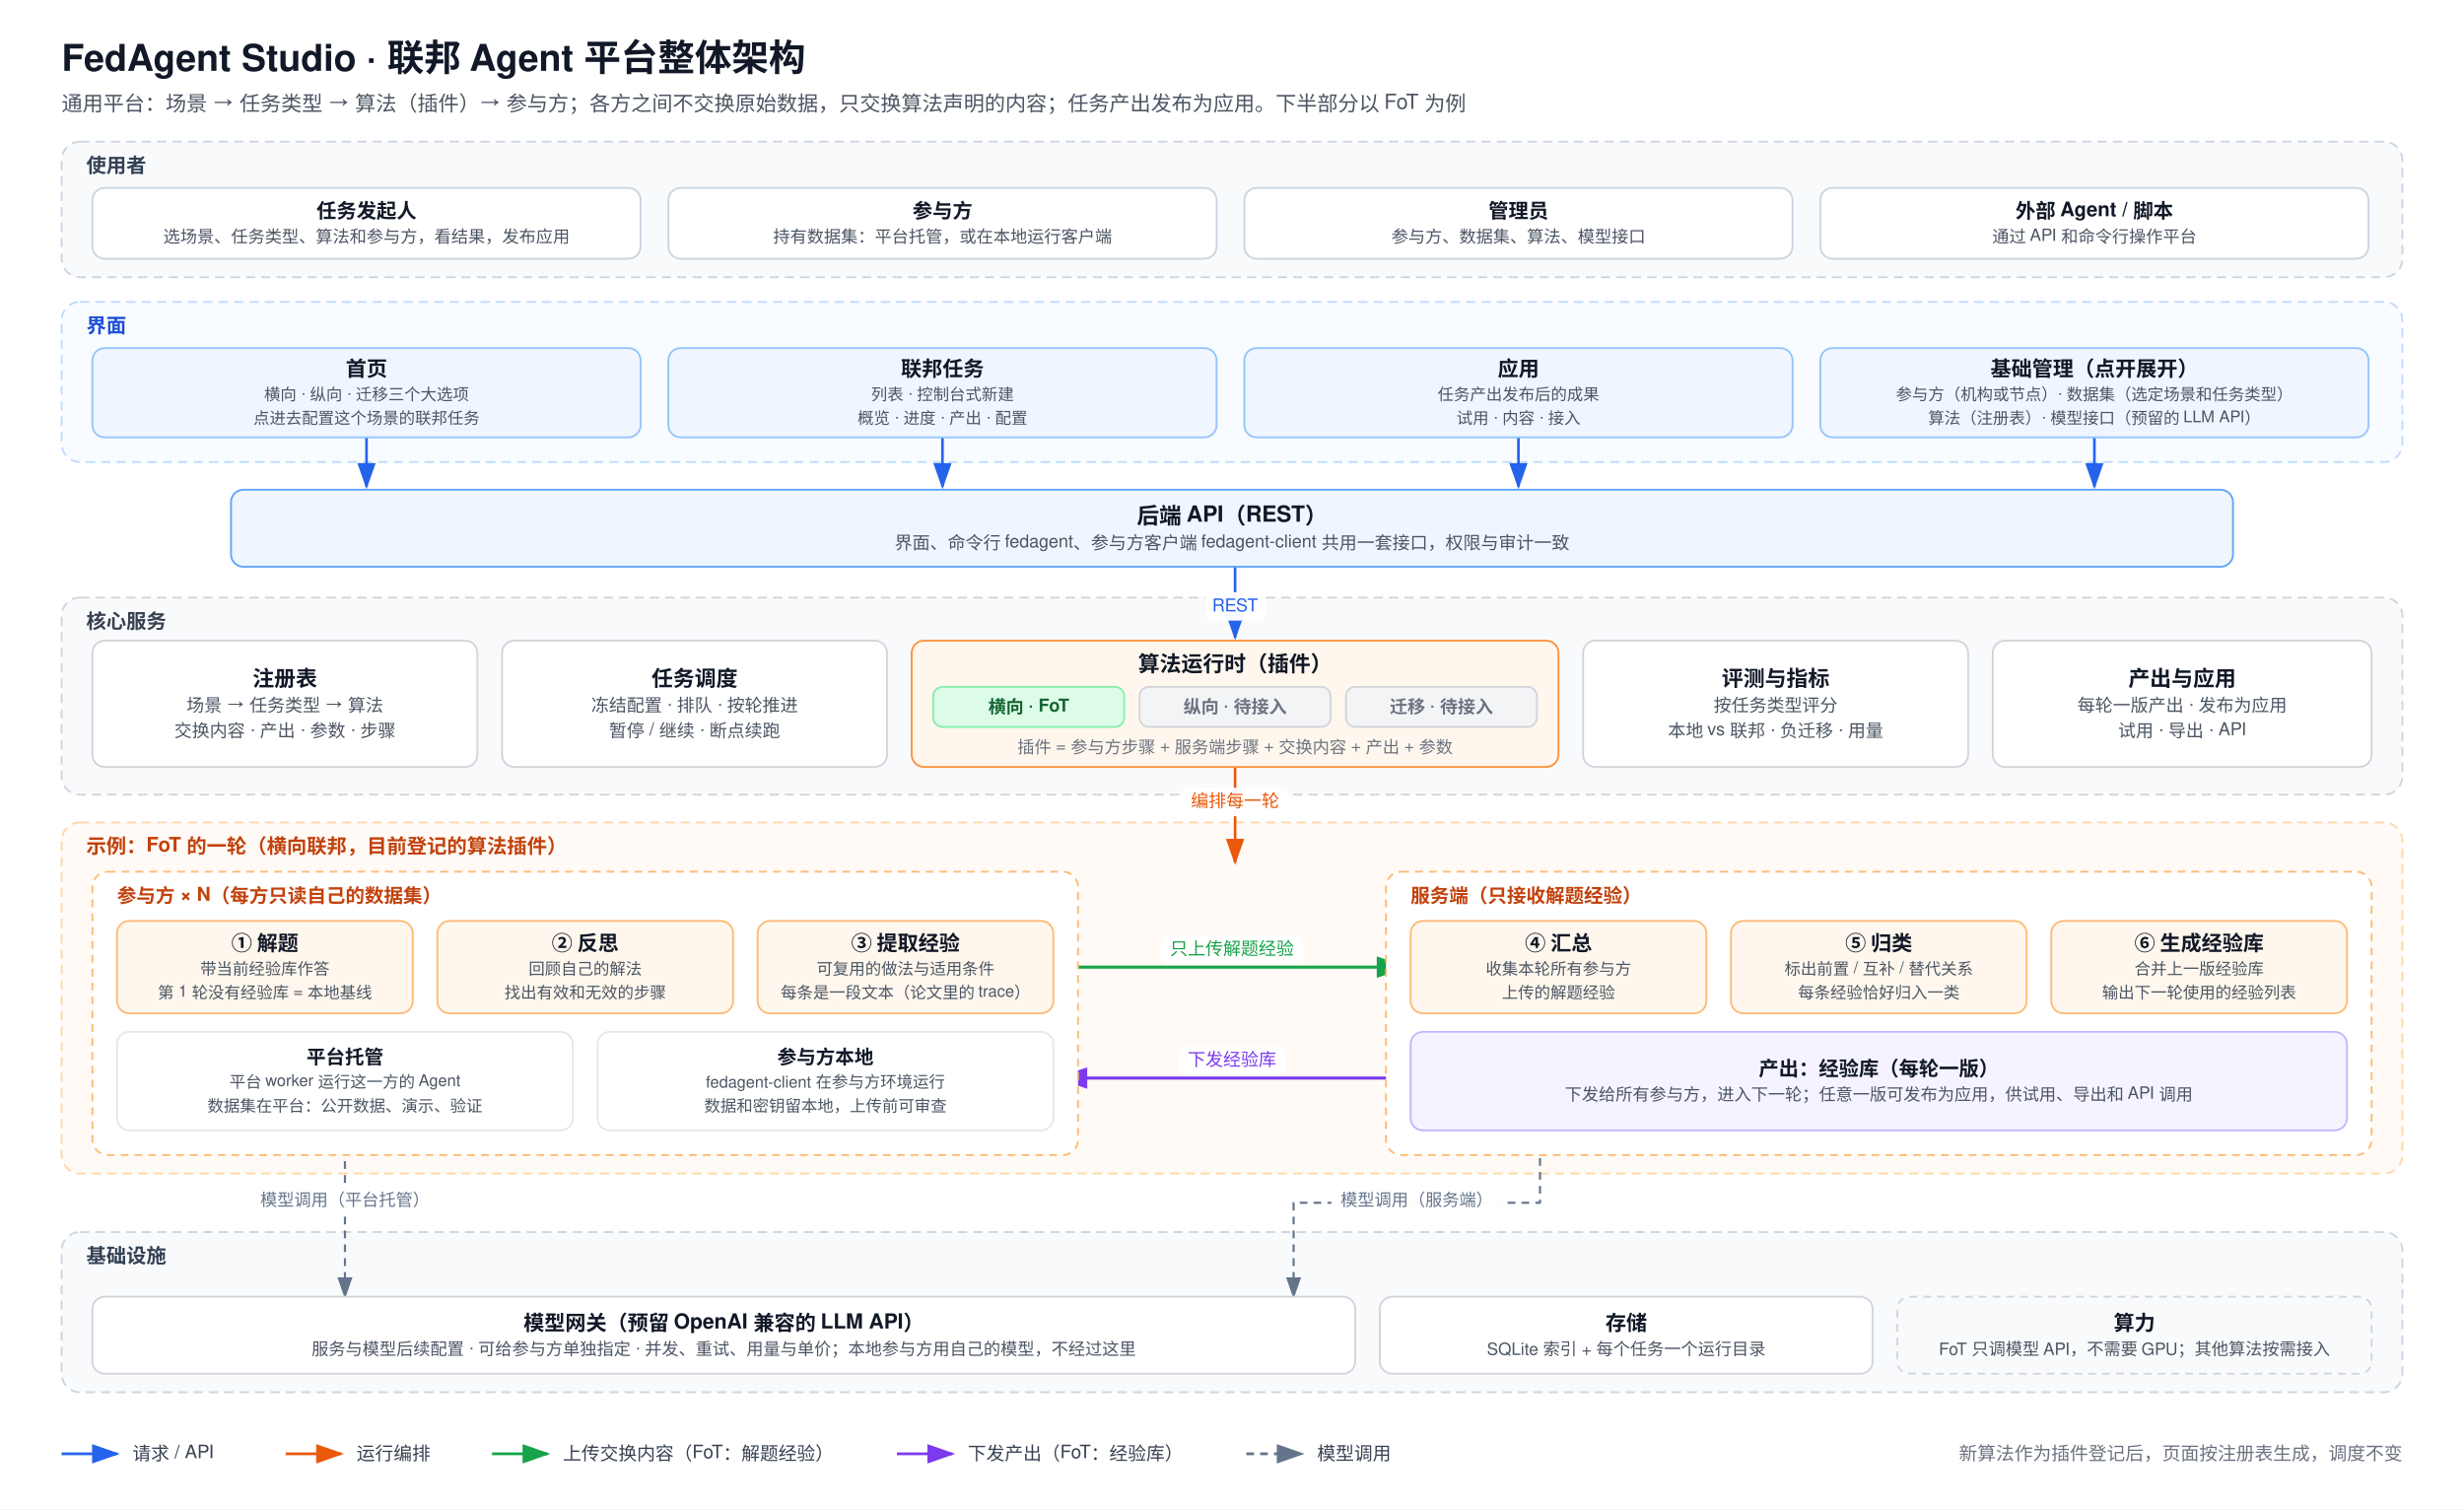
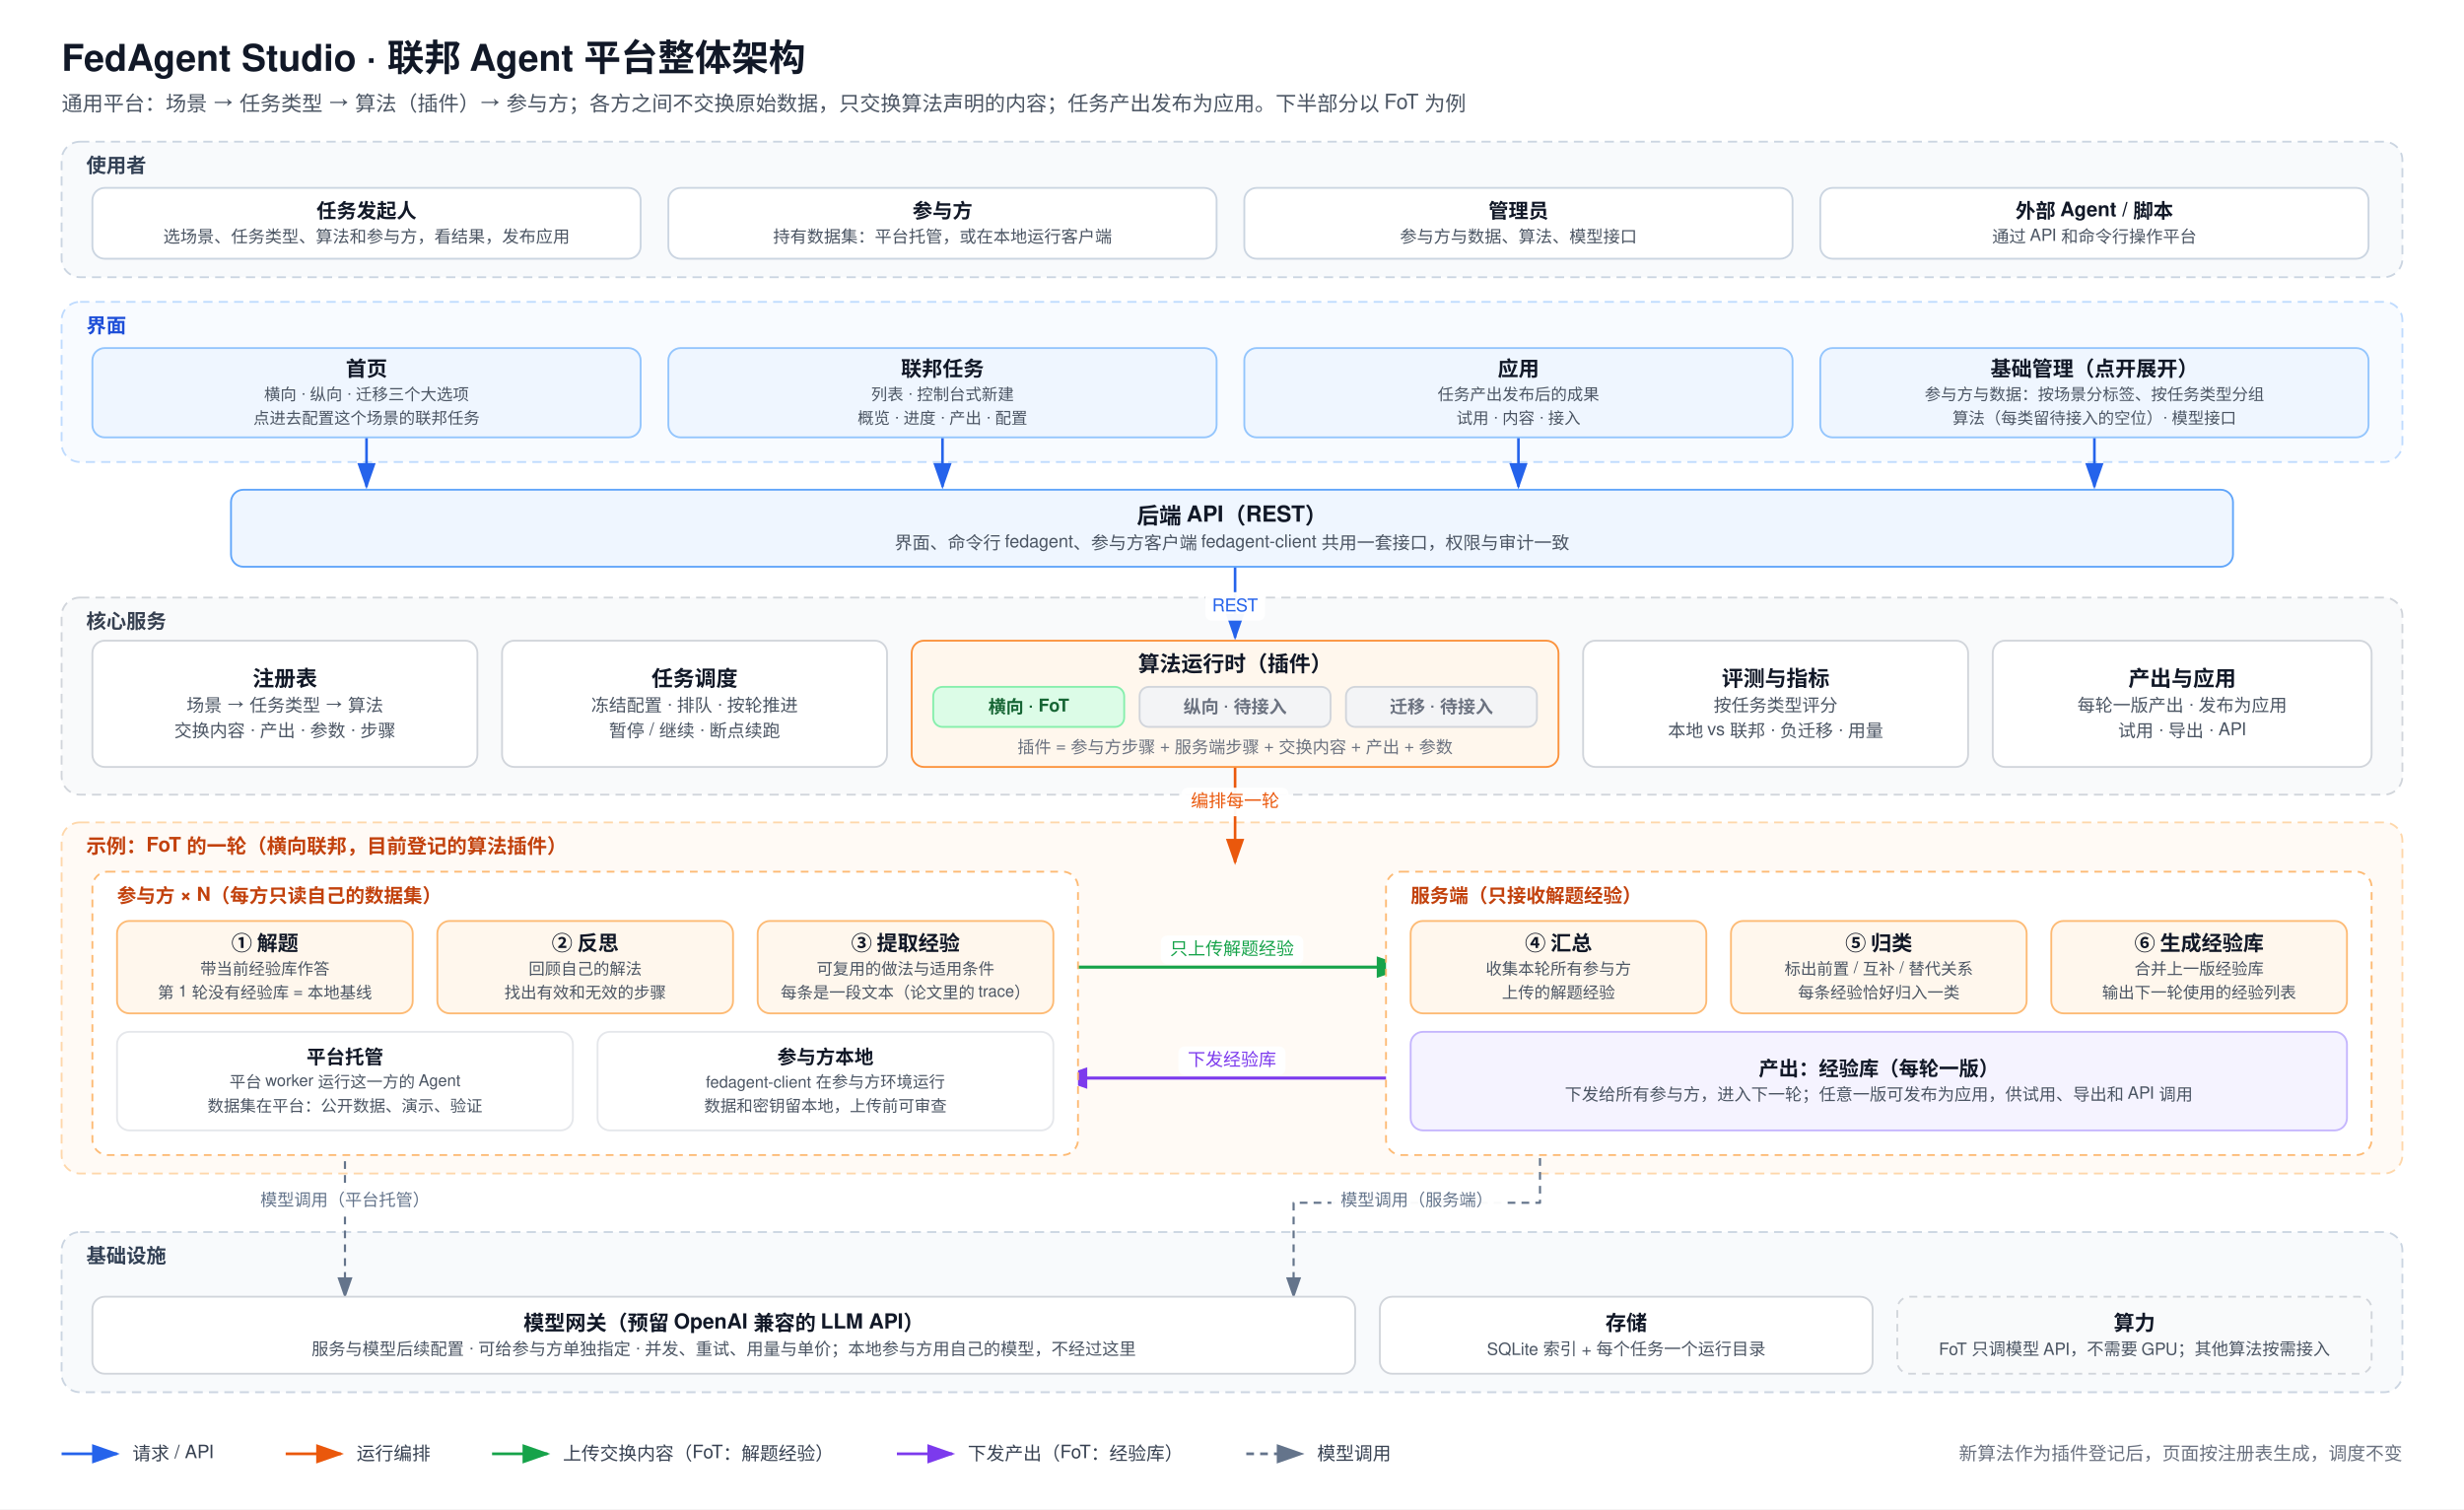
<svg xmlns="http://www.w3.org/2000/svg" viewBox="0 0 1600 980" width="1600" height="980">
  <style>text { font-family: 'Helvetica Neue', Helvetica, 'PingFang SC', 'Hiragino Sans GB', 'Heiti SC', 'Noto Sans CJK SC', 'Microsoft YaHei', Arial, sans-serif; }</style>
  <defs>
    <marker id="m-blue" markerWidth="10" markerHeight="7" refX="9" refY="3.5" orient="auto">
      <polygon points="0 0, 10 3.5, 0 7" fill="#2563eb" />
    </marker>
    <marker id="m-purple" markerWidth="10" markerHeight="7" refX="9" refY="3.5" orient="auto">
      <polygon points="0 0, 10 3.5, 0 7" fill="#7c3aed" />
    </marker>
    <marker id="m-orange" markerWidth="10" markerHeight="7" refX="9" refY="3.5" orient="auto">
      <polygon points="0 0, 10 3.5, 0 7" fill="#ea580c" />
    </marker>
    <marker id="m-green" markerWidth="10" markerHeight="7" refX="9" refY="3.5" orient="auto">
      <polygon points="0 0, 10 3.5, 0 7" fill="#16a34a" />
    </marker>
    <marker id="m-gray" markerWidth="10" markerHeight="7" refX="9" refY="3.5" orient="auto">
      <polygon points="0 0, 10 3.5, 0 7" fill="#64748b" />
    </marker>
  </defs>
  <rect width="1600" height="980" fill="#ffffff" />
  <text x="40" y="46" font-size="24" font-weight="700" fill="#111827" text-anchor="start">FedAgent Studio · 联邦 Agent 平台整体架构</text>
  <text x="40" y="72" font-size="13.5" font-weight="400" fill="#4b5563" text-anchor="start">通用平台：场景 → 任务类型 → 算法（插件）→ 参与方；各方之间不交换原始数据，只交换算法声明的内容；任务产出发布为应用。下半部分以 FoT 为例</text>
  <rect x="40" y="92" width="1520" height="88" rx="12" ry="12" fill="#f8fafc" stroke="#cbd5e1" stroke-width="1.2" stroke-dasharray="6,4" />
  <rect x="40" y="196" width="1520" height="104" rx="12" ry="12" fill="#f8fbff" stroke="#bfdbfe" stroke-width="1.2" stroke-dasharray="6,4" />
  <rect x="40" y="388" width="1520" height="128" rx="12" ry="12" fill="#f9fafb" stroke="#d1d5db" stroke-width="1.2" stroke-dasharray="6,4" />
  <rect x="40" y="534" width="1520" height="228" rx="12" ry="12" fill="#fffaf5" stroke="#fed7aa" stroke-width="1.2" stroke-dasharray="6,4" />
  <rect x="40" y="800" width="1520" height="104" rx="12" ry="12" fill="#f8fafc" stroke="#cbd5e1" stroke-width="1.2" stroke-dasharray="6,4" />
  <text x="56" y="112" font-size="13" font-weight="700" fill="#334155" text-anchor="start">使用者</text>
  <text x="56" y="216" font-size="13" font-weight="700" fill="#1d4ed8" text-anchor="start">界面</text>
  <text x="56" y="408" font-size="13" font-weight="700" fill="#374151" text-anchor="start">核心服务</text>
  <text x="56" y="554" font-size="13" font-weight="700" fill="#c2410c" text-anchor="start">示例：FoT 的一轮（横向联邦，目前登记的算法插件）</text>
  <text x="56" y="820" font-size="13" font-weight="700" fill="#334155" text-anchor="start">基础设施</text>
  <path d="M238,284 V316" fill="none" stroke="#2563eb" stroke-width="1.7" marker-end="url(#m-blue)" stroke-linejoin="round" />
  <path d="M612,284 V316" fill="none" stroke="#2563eb" stroke-width="1.7" marker-end="url(#m-blue)" stroke-linejoin="round" />
  <path d="M986,284 V316" fill="none" stroke="#2563eb" stroke-width="1.7" marker-end="url(#m-blue)" stroke-linejoin="round" />
  <path d="M1360,284 V316" fill="none" stroke="#2563eb" stroke-width="1.7" marker-end="url(#m-blue)" stroke-linejoin="round" />
  <path d="M802,368 V414" fill="none" stroke="#2563eb" stroke-width="1.7" marker-end="url(#m-blue)" stroke-linejoin="round" />
  <path d="M802,498 V560" fill="none" stroke="#ea580c" stroke-width="1.7" marker-end="url(#m-orange)" stroke-linejoin="round" />
  <path d="M686,628 H912" fill="none" stroke="#16a34a" stroke-width="2" marker-end="url(#m-green)" stroke-linejoin="round" />
  <path d="M914,700 H688" fill="none" stroke="#7c3aed" stroke-width="2" marker-end="url(#m-purple)" stroke-linejoin="round" />
  <path d="M224,736 V842" fill="none" stroke="#64748b" stroke-width="1.4" stroke-dasharray="5,4" marker-end="url(#m-gray)" stroke-linejoin="round" />
  <path d="M1000,752 V781 H840 V842" fill="none" stroke="#64748b" stroke-width="1.4" stroke-dasharray="5,4" marker-end="url(#m-gray)" stroke-linejoin="round" />
  <rect x="60" y="122" width="356" height="46" rx="8" ry="8" fill="#ffffff" stroke="#cbd5e1" stroke-width="1.2" />
  <text x="238.0" y="141.5" font-size="13" font-weight="600" fill="#111827" text-anchor="middle">任务发起人</text>
  <text x="238.0" y="157.5" font-size="11" font-weight="400" fill="#4b5563" text-anchor="middle">选场景、任务类型、算法和参与方，看结果，发布应用</text>
  <rect x="434" y="122" width="356" height="46" rx="8" ry="8" fill="#ffffff" stroke="#cbd5e1" stroke-width="1.2" />
  <text x="612.0" y="141.5" font-size="13" font-weight="600" fill="#111827" text-anchor="middle">参与方</text>
  <text x="612.0" y="157.5" font-size="11" font-weight="400" fill="#4b5563" text-anchor="middle">持有数据集：平台托管，或在本地运行客户端</text>
  <rect x="808" y="122" width="356" height="46" rx="8" ry="8" fill="#ffffff" stroke="#cbd5e1" stroke-width="1.2" />
  <text x="986.0" y="141.5" font-size="13" font-weight="600" fill="#111827" text-anchor="middle">管理员</text>
-   <text x="986.0" y="157.5" font-size="11" font-weight="400" fill="#4b5563" text-anchor="middle">参与方、数据集、算法、模型接口</text>
+   <text x="986.0" y="157.5" font-size="11" font-weight="400" fill="#4b5563" text-anchor="middle">参与方与数据、算法、模型接口</text>
  <rect x="1182" y="122" width="356" height="46" rx="8" ry="8" fill="#ffffff" stroke="#cbd5e1" stroke-width="1.2" />
  <text x="1360.0" y="141.5" font-size="13" font-weight="600" fill="#111827" text-anchor="middle">外部 Agent / 脚本</text>
  <text x="1360.0" y="157.5" font-size="11" font-weight="400" fill="#4b5563" text-anchor="middle">通过 API 和命令行操作平台</text>
  <rect x="60" y="226" width="356" height="58" rx="8" ry="8" fill="#eff6ff" stroke="#93c5fd" stroke-width="1.2" />
  <text x="238.0" y="244.2" font-size="13.5" font-weight="600" fill="#111827" text-anchor="middle">首页</text>
  <text x="238.0" y="259.8" font-size="10.5" font-weight="400" fill="#4b5563" text-anchor="middle">横向 · 纵向 · 迁移三个大选项</text>
  <text x="238.0" y="275.2" font-size="10.5" font-weight="400" fill="#4b5563" text-anchor="middle">点进去配置这个场景的联邦任务</text>
  <rect x="434" y="226" width="356" height="58" rx="8" ry="8" fill="#eff6ff" stroke="#93c5fd" stroke-width="1.2" />
  <text x="612.0" y="244.2" font-size="13.5" font-weight="600" fill="#111827" text-anchor="middle">联邦任务</text>
  <text x="612.0" y="259.8" font-size="10.5" font-weight="400" fill="#4b5563" text-anchor="middle">列表 · 控制台式新建</text>
  <text x="612.0" y="275.2" font-size="10.5" font-weight="400" fill="#4b5563" text-anchor="middle">概览 · 进度 · 产出 · 配置</text>
  <rect x="808" y="226" width="356" height="58" rx="8" ry="8" fill="#eff6ff" stroke="#93c5fd" stroke-width="1.2" />
  <text x="986.0" y="244.2" font-size="13.5" font-weight="600" fill="#111827" text-anchor="middle">应用</text>
  <text x="986.0" y="259.8" font-size="10.5" font-weight="400" fill="#4b5563" text-anchor="middle">任务产出发布后的成果</text>
  <text x="986.0" y="275.2" font-size="10.5" font-weight="400" fill="#4b5563" text-anchor="middle">试用 · 内容 · 接入</text>
  <rect x="1182" y="226" width="356" height="58" rx="8" ry="8" fill="#eff6ff" stroke="#93c5fd" stroke-width="1.2" />
  <text x="1360.0" y="244.2" font-size="13.5" font-weight="600" fill="#111827" text-anchor="middle">基础管理（点开展开）</text>
-   <text x="1360.0" y="259.8" font-size="10.5" font-weight="400" fill="#4b5563" text-anchor="middle">参与方（机构或节点）· 数据集（选定场景和任务类型）</text>
-   <text x="1360.0" y="275.2" font-size="10.5" font-weight="400" fill="#4b5563" text-anchor="middle">算法（注册表）· 模型接口（预留的 LLM API）</text>
+   <text x="1360.0" y="259.8" font-size="10.5" font-weight="400" fill="#4b5563" text-anchor="middle">参与方与数据：按场景分标签、按任务类型分组</text>
+   <text x="1360.0" y="275.2" font-size="10.5" font-weight="400" fill="#4b5563" text-anchor="middle">算法（每类留待接入的空位）· 模型接口</text>
  <rect x="150" y="318" width="1300" height="50" rx="8" ry="8" fill="#eff6ff" stroke="#60a5fa" stroke-width="1.2" />
  <text x="800.0" y="340.0" font-size="14.5" font-weight="600" fill="#111827" text-anchor="middle">后端 API（REST）</text>
  <text x="800.0" y="356.5" font-size="11.5" font-weight="400" fill="#4b5563" text-anchor="middle">界面、命令行 fedagent、参与方客户端 fedagent-client 共用一套接口，权限与审计一致</text>
  <rect x="60" y="416" width="250" height="82" rx="8" ry="8" fill="#ffffff" stroke="#d1d5db" stroke-width="1.2" />
  <text x="185.0" y="445.5" font-size="14" font-weight="600" fill="#111827" text-anchor="middle">注册表</text>
  <text x="185.0" y="462.0" font-size="11.5" font-weight="400" fill="#4b5563" text-anchor="middle">场景 → 任务类型 → 算法</text>
  <text x="185.0" y="478.5" font-size="11.5" font-weight="400" fill="#4b5563" text-anchor="middle">交换内容 · 产出 · 参数 · 步骤</text>
  <rect x="326" y="416" width="250" height="82" rx="8" ry="8" fill="#ffffff" stroke="#d1d5db" stroke-width="1.2" />
  <text x="451.0" y="445.5" font-size="14" font-weight="600" fill="#111827" text-anchor="middle">任务调度</text>
  <text x="451.0" y="462.0" font-size="11.5" font-weight="400" fill="#4b5563" text-anchor="middle">冻结配置 · 排队 · 按轮推进</text>
  <text x="451.0" y="478.5" font-size="11.5" font-weight="400" fill="#4b5563" text-anchor="middle">暂停 / 继续 · 断点续跑</text>
  <rect x="592" y="416" width="420" height="82" rx="8" ry="8" fill="#fff7ed" stroke="#fb923c" stroke-width="1.2" />
  <text x="802" y="436" font-size="14" font-weight="600" fill="#111827" text-anchor="middle">算法运行时（插件）</text>
  <rect x="606" y="446" width="124" height="26" rx="6" ry="6" fill="#dcfce7" stroke="#86efac" stroke-width="1.2" />
  <text x="668" y="463" font-size="11.5" font-weight="600" fill="#166534" text-anchor="middle">横向 · FoT</text>
  <rect x="740" y="446" width="124" height="26" rx="6" ry="6" fill="#f3f4f6" stroke="#d1d5db" stroke-width="1.2" />
  <text x="802" y="463" font-size="11.5" font-weight="600" fill="#6b7280" text-anchor="middle">纵向 · 待接入</text>
  <rect x="874" y="446" width="124" height="26" rx="6" ry="6" fill="#f3f4f6" stroke="#d1d5db" stroke-width="1.2" />
  <text x="936" y="463" font-size="11.5" font-weight="600" fill="#6b7280" text-anchor="middle">迁移 · 待接入</text>
  <text x="802" y="489" font-size="11" font-weight="400" fill="#6b7280" text-anchor="middle">插件 = 参与方步骤 + 服务端步骤 + 交换内容 + 产出 + 参数</text>
  <rect x="1028" y="416" width="250" height="82" rx="8" ry="8" fill="#ffffff" stroke="#d1d5db" stroke-width="1.2" />
  <text x="1153.0" y="445.5" font-size="14" font-weight="600" fill="#111827" text-anchor="middle">评测与指标</text>
  <text x="1153.0" y="462.0" font-size="11.5" font-weight="400" fill="#4b5563" text-anchor="middle">按任务类型评分</text>
  <text x="1153.0" y="478.5" font-size="11.5" font-weight="400" fill="#4b5563" text-anchor="middle">本地 vs 联邦 · 负迁移 · 用量</text>
  <rect x="1294" y="416" width="246" height="82" rx="8" ry="8" fill="#ffffff" stroke="#d1d5db" stroke-width="1.2" />
  <text x="1417.0" y="445.5" font-size="14" font-weight="600" fill="#111827" text-anchor="middle">产出与应用</text>
  <text x="1417.0" y="462.0" font-size="11.5" font-weight="400" fill="#4b5563" text-anchor="middle">每轮一版产出 · 发布为应用</text>
  <text x="1417.0" y="478.5" font-size="11.5" font-weight="400" fill="#4b5563" text-anchor="middle">试用 · 导出 · API</text>
  <rect x="60" y="566" width="640" height="184" rx="10" ry="10" fill="#ffffff" stroke="#fdba74" stroke-width="1.2" stroke-dasharray="5,4" />
  <text x="76" y="586" font-size="12.5" font-weight="700" fill="#c2410c" text-anchor="start">参与方 × N（每方只读自己的数据集）</text>
  <rect x="76" y="598" width="192" height="60" rx="8" ry="8" fill="#fff7ed" stroke="#fdba74" stroke-width="1.2" />
  <text x="172.0" y="617.2" font-size="13.5" font-weight="600" fill="#111827" text-anchor="middle">① 解题</text>
  <text x="172.0" y="632.8" font-size="10.5" font-weight="400" fill="#4b5563" text-anchor="middle">带当前经验库作答</text>
  <text x="172.0" y="648.2" font-size="10.5" font-weight="400" fill="#4b5563" text-anchor="middle">第 1 轮没有经验库 = 本地基线</text>
  <rect x="284" y="598" width="192" height="60" rx="8" ry="8" fill="#fff7ed" stroke="#fdba74" stroke-width="1.2" />
  <text x="380.0" y="617.2" font-size="13.5" font-weight="600" fill="#111827" text-anchor="middle">② 反思</text>
  <text x="380.0" y="632.8" font-size="10.5" font-weight="400" fill="#4b5563" text-anchor="middle">回顾自己的解法</text>
  <text x="380.0" y="648.2" font-size="10.5" font-weight="400" fill="#4b5563" text-anchor="middle">找出有效和无效的步骤</text>
  <rect x="492" y="598" width="192" height="60" rx="8" ry="8" fill="#fff7ed" stroke="#fdba74" stroke-width="1.2" />
  <text x="588.0" y="617.2" font-size="13.5" font-weight="600" fill="#111827" text-anchor="middle">③ 提取经验</text>
  <text x="588.0" y="632.8" font-size="10.5" font-weight="400" fill="#4b5563" text-anchor="middle">可复用的做法与适用条件</text>
  <text x="588.0" y="648.2" font-size="10.5" font-weight="400" fill="#4b5563" text-anchor="middle">每条是一段文本（论文里的 trace）</text>
  <rect x="76" y="670" width="296" height="64" rx="8" ry="8" fill="#ffffff" stroke="#e5e7eb" stroke-width="1.2" />
  <text x="224.0" y="690.8" font-size="12.5" font-weight="600" fill="#111827" text-anchor="middle">平台托管</text>
  <text x="224.0" y="706.2" font-size="10.5" font-weight="400" fill="#4b5563" text-anchor="middle">平台 worker 运行这一方的 Agent</text>
  <text x="224.0" y="721.8" font-size="10.5" font-weight="400" fill="#4b5563" text-anchor="middle">数据集在平台：公开数据、演示、验证</text>
  <rect x="388" y="670" width="296" height="64" rx="8" ry="8" fill="#ffffff" stroke="#e5e7eb" stroke-width="1.2" />
  <text x="536.0" y="690.8" font-size="12.5" font-weight="600" fill="#111827" text-anchor="middle">参与方本地</text>
  <text x="536.0" y="706.2" font-size="10.5" font-weight="400" fill="#4b5563" text-anchor="middle">fedagent-client 在参与方环境运行</text>
  <text x="536.0" y="721.8" font-size="10.5" font-weight="400" fill="#4b5563" text-anchor="middle">数据和密钥留本地，上传前可审查</text>
  <rect x="900" y="566" width="640" height="184" rx="10" ry="10" fill="#ffffff" stroke="#fdba74" stroke-width="1.2" stroke-dasharray="5,4" />
  <text x="916" y="586" font-size="12.5" font-weight="700" fill="#c2410c" text-anchor="start">服务端（只接收解题经验）</text>
  <rect x="916" y="598" width="192" height="60" rx="8" ry="8" fill="#fff7ed" stroke="#fdba74" stroke-width="1.2" />
  <text x="1012.0" y="617.2" font-size="13.5" font-weight="600" fill="#111827" text-anchor="middle">④ 汇总</text>
  <text x="1012.0" y="632.8" font-size="10.5" font-weight="400" fill="#4b5563" text-anchor="middle">收集本轮所有参与方</text>
  <text x="1012.0" y="648.2" font-size="10.5" font-weight="400" fill="#4b5563" text-anchor="middle">上传的解题经验</text>
  <rect x="1124" y="598" width="192" height="60" rx="8" ry="8" fill="#fff7ed" stroke="#fdba74" stroke-width="1.2" />
  <text x="1220.0" y="617.2" font-size="13.5" font-weight="600" fill="#111827" text-anchor="middle">⑤ 归类</text>
  <text x="1220.0" y="632.8" font-size="10.5" font-weight="400" fill="#4b5563" text-anchor="middle">标出前置 / 互补 / 替代关系</text>
  <text x="1220.0" y="648.2" font-size="10.5" font-weight="400" fill="#4b5563" text-anchor="middle">每条经验恰好归入一类</text>
  <rect x="1332" y="598" width="192" height="60" rx="8" ry="8" fill="#fff7ed" stroke="#fdba74" stroke-width="1.2" />
  <text x="1428.0" y="617.2" font-size="13.5" font-weight="600" fill="#111827" text-anchor="middle">⑥ 生成经验库</text>
  <text x="1428.0" y="632.8" font-size="10.5" font-weight="400" fill="#4b5563" text-anchor="middle">合并上一版经验库</text>
  <text x="1428.0" y="648.2" font-size="10.5" font-weight="400" fill="#4b5563" text-anchor="middle">输出下一轮使用的经验列表</text>
  <rect x="916" y="670" width="608" height="64" rx="8" ry="8" fill="#f5f3ff" stroke="#c4b5fd" stroke-width="1.2" />
  <text x="1220.0" y="698.5" font-size="13" font-weight="600" fill="#111827" text-anchor="middle">产出：经验库（每轮一版）</text>
  <text x="1220.0" y="714.5" font-size="11" font-weight="400" fill="#4b5563" text-anchor="middle">下发给所有参与方，进入下一轮；任意一版可发布为应用，供试用、导出和 API 调用</text>
  <rect x="60" y="842" width="820" height="50" rx="8" ry="8" fill="#ffffff" stroke="#d1d5db" stroke-width="1.2" />
  <text x="470.0" y="863.8" font-size="13.5" font-weight="600" fill="#111827" text-anchor="middle">模型网关（预留 OpenAI 兼容的 LLM API）</text>
  <text x="470.0" y="879.8" font-size="11" font-weight="400" fill="#4b5563" text-anchor="middle">服务与模型后续配置 · 可给参与方单独指定 · 并发、重试、用量与单价；本地参与方用自己的模型，不经过这里</text>
  <rect x="896" y="842" width="320" height="50" rx="8" ry="8" fill="#ffffff" stroke="#d1d5db" stroke-width="1.2" />
  <text x="1056.0" y="863.8" font-size="13.5" font-weight="600" fill="#111827" text-anchor="middle">存储</text>
  <text x="1056.0" y="879.8" font-size="11" font-weight="400" fill="#4b5563" text-anchor="middle">SQLite 索引 + 每个任务一个运行目录</text>
  <rect x="1232" y="842" width="308" height="50" rx="8" ry="8" fill="#f9fafb" stroke="#d1d5db" stroke-width="1.2" stroke-dasharray="5,4" />
  <text x="1386.0" y="863.8" font-size="13.5" font-weight="600" fill="#111827" text-anchor="middle">算力</text>
  <text x="1386.0" y="879.8" font-size="11" font-weight="400" fill="#4b5563" text-anchor="middle">FoT 只调模型 API，不需要 GPU；其他算法按需接入</text>
  <rect x="782.7" y="384.5" width="38.7" height="18.5" rx="4" fill="#ffffff" opacity="0.96" />
  <text x="802" y="397" font-size="11.5" font-weight="500" fill="#2563eb" text-anchor="middle">REST</text>
  <rect x="767.2" y="511.5" width="69.5" height="18.5" rx="4" fill="#ffffff" opacity="0.96" />
  <text x="802" y="524" font-size="11.5" font-weight="500" fill="#ea580c" text-anchor="middle">编排每一轮</text>
  <rect x="753.8" y="607.5" width="92.5" height="18.5" rx="4" fill="#ffffff" opacity="0.96" />
  <text x="800" y="620" font-size="11.5" font-weight="500" fill="#16a34a" text-anchor="middle">只上传解题经验</text>
  <rect x="765.2" y="679.5" width="69.5" height="18.5" rx="4" fill="#ffffff" opacity="0.96" />
  <text x="800" y="692" font-size="11.5" font-weight="500" fill="#7c3aed" text-anchor="middle">下发经验库</text>
  <rect x="163.0" y="771.0" width="122.0" height="18.0" rx="4" fill="#ffffff" opacity="0.96" />
  <text x="224" y="783" font-size="11" font-weight="500" fill="#64748b" text-anchor="middle">模型调用（平台托管）</text>
  <rect x="864.5" y="771.0" width="111.0" height="18.0" rx="4" fill="#ffffff" opacity="0.96" />
  <text x="920" y="783" font-size="11" font-weight="500" fill="#64748b" text-anchor="middle">模型调用（服务端）</text>
  <path d="M40,944 H76" fill="none" stroke="#2563eb" stroke-width="1.8" marker-end="url(#m-blue)" stroke-linejoin="round" />
  <text x="86" y="948" font-size="12" font-weight="400" fill="#374151" text-anchor="start">请求 / API</text>
  <path d="M185.52,944 H221.52" fill="none" stroke="#ea580c" stroke-width="1.8" marker-end="url(#m-orange)" stroke-linejoin="round" />
  <text x="231.52" y="948" font-size="12" font-weight="400" fill="#374151" text-anchor="start">运行编排</text>
  <path d="M319.52,944 H355.52" fill="none" stroke="#16a34a" stroke-width="1.8" marker-end="url(#m-green)" stroke-linejoin="round" />
  <text x="365.52" y="948" font-size="12" font-weight="400" fill="#374151" text-anchor="start">上传交换内容（FoT：解题经验）</text>
  <path d="M582.4,944 H618.4" fill="none" stroke="#7c3aed" stroke-width="1.8" marker-end="url(#m-purple)" stroke-linejoin="round" />
  <text x="628.4" y="948" font-size="12" font-weight="400" fill="#374151" text-anchor="start">下发产出（FoT：经验库）</text>
  <path d="M809.28,944 H845.28" fill="none" stroke="#64748b" stroke-width="1.8" stroke-dasharray="5,4" marker-end="url(#m-gray)" stroke-linejoin="round" />
  <text x="855.28" y="948" font-size="12" font-weight="400" fill="#374151" text-anchor="start">模型调用</text>
  <text x="1560" y="948" font-size="12" font-weight="400" fill="#6b7280" text-anchor="end">新算法作为插件登记后，页面按注册表生成，调度不变</text>
</svg>
